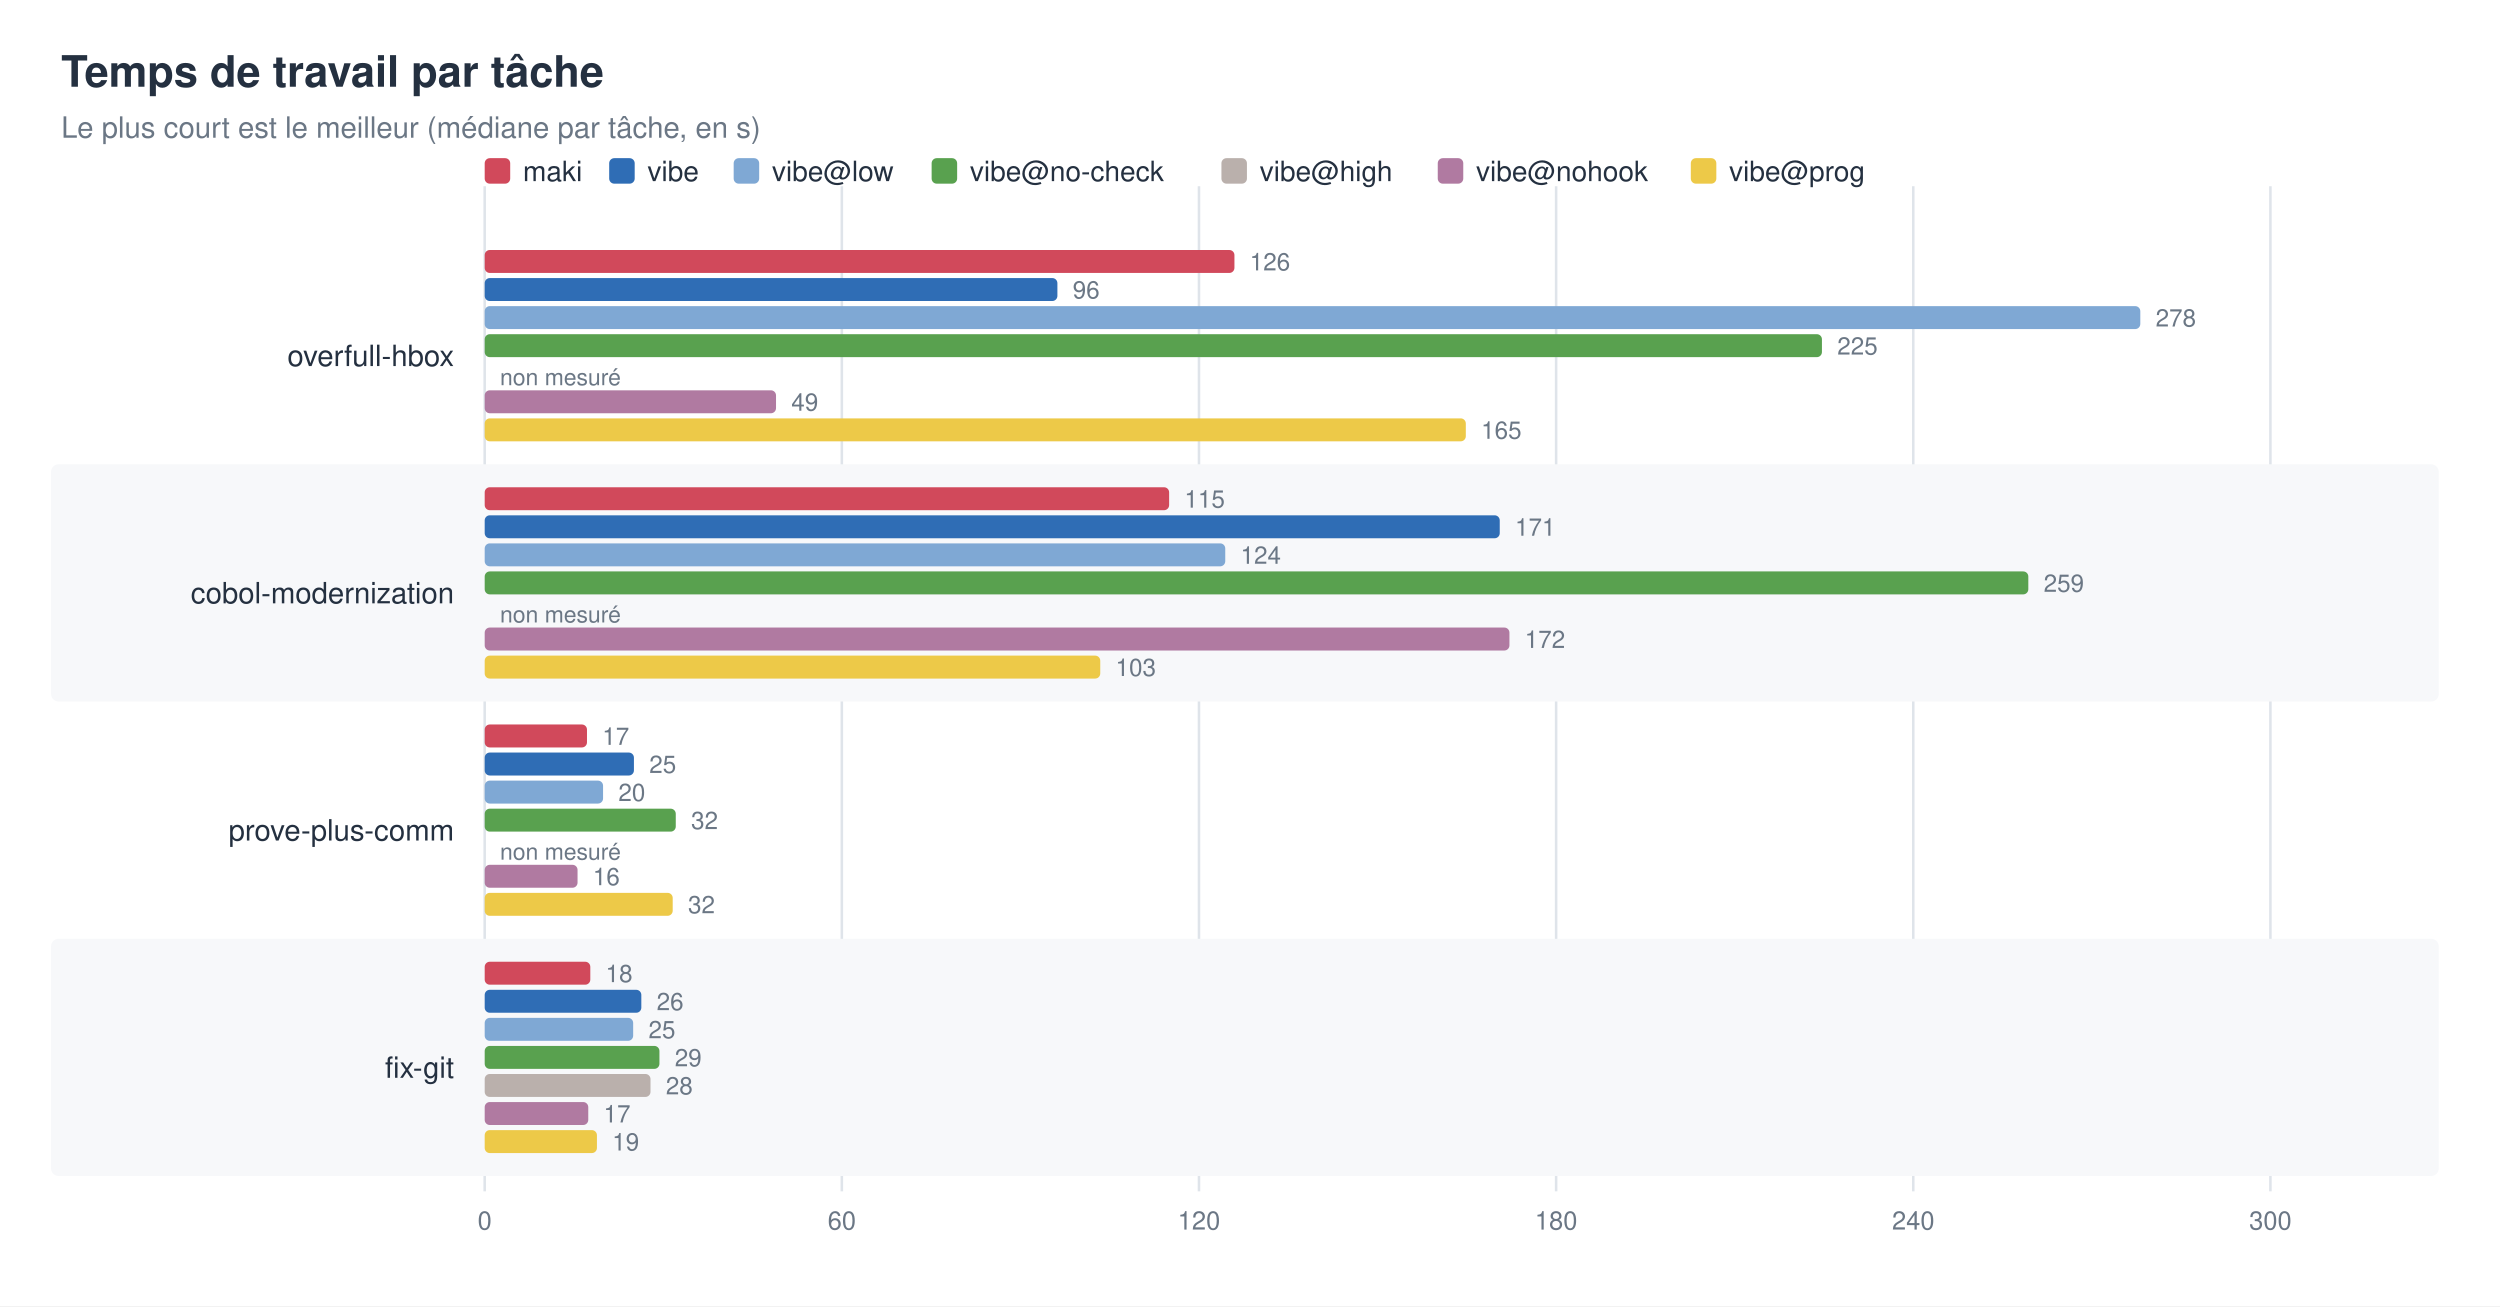
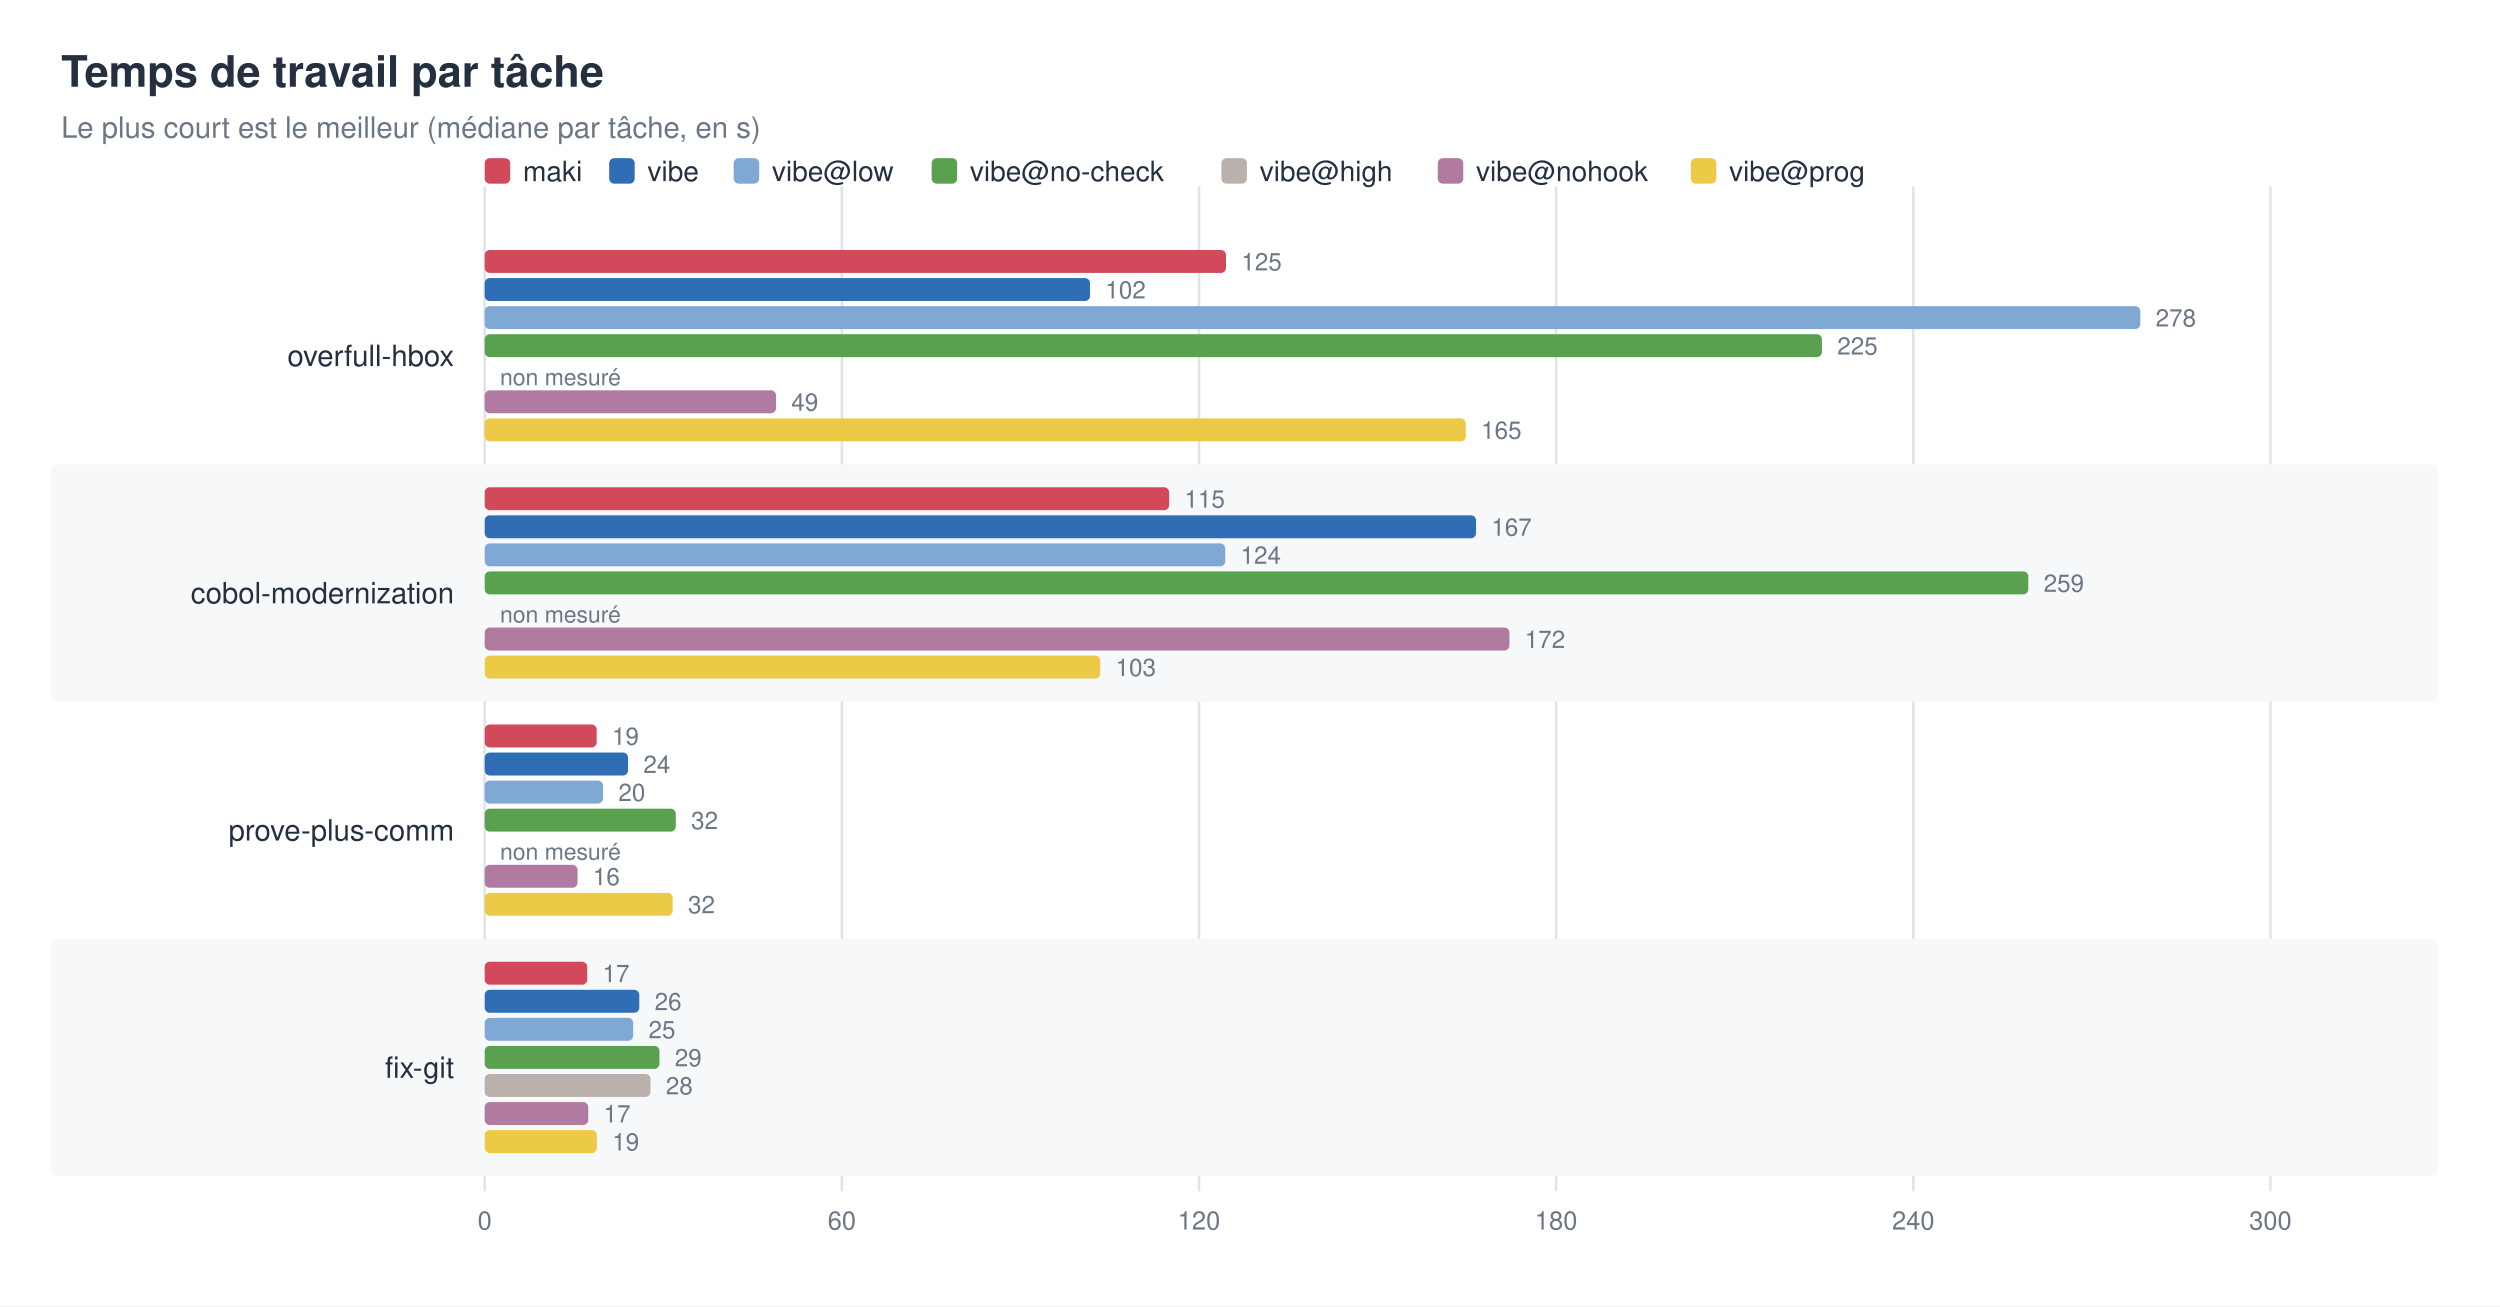
<svg xmlns="http://www.w3.org/2000/svg" width="980" height="512" viewBox="0 0 980 512" font-family="Helvetica, Arial, sans-serif">
  <rect width="980" height="512" fill="#ffffff" />
  <text x="24.0" y="34.0" font-size="17" fill="#243040" text-anchor="start" font-weight="bold">Temps de travail par tâche</text>
  <text x="24.0" y="54.0" font-size="11.5" fill="#6b7785" text-anchor="start">Le plus court est le meilleur (médiane par tâche, en s)</text>
  <line x1="190.0" y1="73.0" x2="190.0" y2="467.0" stroke="#dfe4ea" stroke-width="1" opacity="1.0" />
  <text x="190.0" y="482.0" font-size="10" fill="#6b7785" text-anchor="middle">0</text>
  <line x1="330.0" y1="73.0" x2="330.0" y2="467.0" stroke="#dfe4ea" stroke-width="1" opacity="1.0" />
  <text x="330.0" y="482.0" font-size="10" fill="#6b7785" text-anchor="middle">60</text>
  <line x1="470.0" y1="73.0" x2="470.0" y2="467.0" stroke="#dfe4ea" stroke-width="1" opacity="1.0" />
  <text x="470.0" y="482.0" font-size="10" fill="#6b7785" text-anchor="middle">120</text>
  <line x1="610.0" y1="73.0" x2="610.0" y2="467.0" stroke="#dfe4ea" stroke-width="1" opacity="1.0" />
  <text x="610.0" y="482.0" font-size="10" fill="#6b7785" text-anchor="middle">180</text>
  <line x1="750.0" y1="73.0" x2="750.0" y2="467.0" stroke="#dfe4ea" stroke-width="1" opacity="1.0" />
  <text x="750.0" y="482.0" font-size="10" fill="#6b7785" text-anchor="middle">240</text>
  <line x1="890.0" y1="73.0" x2="890.0" y2="467.0" stroke="#dfe4ea" stroke-width="1" opacity="1.0" />
  <text x="890.0" y="482.0" font-size="10" fill="#6b7785" text-anchor="middle">300</text>
  <text x="178.0" y="143.5" font-size="11.5" fill="#243040" text-anchor="end">overfull-hbox</text>
-   <rect x="190.0" y="98.0" width="293.9" height="9.0" rx="2" fill="#d1495b" opacity="1.0" />
-   <text x="489.9" y="106.0" font-size="9.5" fill="#6b7785" text-anchor="start">126</text>
-   <rect x="190.0" y="109.0" width="224.5" height="9.0" rx="2" fill="#2f6db5" opacity="1.0" />
-   <text x="420.5" y="117.0" font-size="9.5" fill="#6b7785" text-anchor="start">96</text>
+   <rect x="190.0" y="98.0" width="290.6" height="9.0" rx="2" fill="#d1495b" opacity="1.0" />
+   <text x="486.6" y="106.0" font-size="9.5" fill="#6b7785" text-anchor="start">125</text>
+   <rect x="190.0" y="109.0" width="237.3" height="9.0" rx="2" fill="#2f6db5" opacity="1.0" />
+   <text x="433.3" y="117.0" font-size="9.5" fill="#6b7785" text-anchor="start">102</text>
  <rect x="190.0" y="120.0" width="649.0" height="9.0" rx="2" fill="#7fa8d4" opacity="1.0" />
  <text x="845.0" y="128.0" font-size="9.5" fill="#6b7785" text-anchor="start">278</text>
  <rect x="190.0" y="131.0" width="524.2" height="9.0" rx="2" fill="#59a14f" opacity="1.0" />
  <text x="720.2" y="139.0" font-size="9.5" fill="#6b7785" text-anchor="start">225</text>
  <text x="196.0" y="151.0" font-size="9" fill="#6b7785" text-anchor="start">non mesuré</text>
  <rect x="190.0" y="153.0" width="114.2" height="9.0" rx="2" fill="#b07aa1" opacity="1.0" />
  <text x="310.2" y="161.0" font-size="9.5" fill="#6b7785" text-anchor="start">49</text>
  <rect x="190.0" y="164.0" width="384.6" height="9.0" rx="2" fill="#edc948" opacity="1.0" />
  <text x="580.6" y="172.0" font-size="9.5" fill="#6b7785" text-anchor="start">165</text>
  <rect x="20.0" y="182.0" width="936.0" height="93.0" rx="3" fill="#f7f8fa" opacity="1.0" />
  <text x="178.0" y="236.5" font-size="11.5" fill="#243040" text-anchor="end">cobol-modernization</text>
  <rect x="190.0" y="191.0" width="268.3" height="9.0" rx="2" fill="#d1495b" opacity="1.0" />
  <text x="464.3" y="199.0" font-size="9.5" fill="#6b7785" text-anchor="start">115</text>
-   <rect x="190.0" y="202.0" width="397.9" height="9.0" rx="2" fill="#2f6db5" opacity="1.0" />
-   <text x="593.9" y="210.0" font-size="9.5" fill="#6b7785" text-anchor="start">171</text>
+   <rect x="190.0" y="202.0" width="388.6" height="9.0" rx="2" fill="#2f6db5" opacity="1.0" />
+   <text x="584.6" y="210.0" font-size="9.5" fill="#6b7785" text-anchor="start">167</text>
  <rect x="190.0" y="213.0" width="290.3" height="9.0" rx="2" fill="#7fa8d4" opacity="1.0" />
  <text x="486.3" y="221.0" font-size="9.5" fill="#6b7785" text-anchor="start">124</text>
  <rect x="190.0" y="224.0" width="605.1" height="9.0" rx="2" fill="#59a14f" opacity="1.0" />
  <text x="801.1" y="232.0" font-size="9.5" fill="#6b7785" text-anchor="start">259</text>
  <text x="196.0" y="244.0" font-size="9" fill="#6b7785" text-anchor="start">non mesuré</text>
  <rect x="190.0" y="246.0" width="401.7" height="9.0" rx="2" fill="#b07aa1" opacity="1.0" />
  <text x="597.7" y="254.0" font-size="9.5" fill="#6b7785" text-anchor="start">172</text>
  <rect x="190.0" y="257.0" width="241.3" height="9.0" rx="2" fill="#edc948" opacity="1.0" />
  <text x="437.3" y="265.0" font-size="9.5" fill="#6b7785" text-anchor="start">103</text>
  <text x="178.0" y="329.5" font-size="11.5" fill="#243040" text-anchor="end">prove-plus-comm</text>
-   <rect x="190.0" y="284.0" width="40.1" height="9.0" rx="2" fill="#d1495b" opacity="1.0" />
-   <text x="236.1" y="292.0" font-size="9.5" fill="#6b7785" text-anchor="start">17</text>
-   <rect x="190.0" y="295.0" width="58.5" height="9.0" rx="2" fill="#2f6db5" opacity="1.0" />
-   <text x="254.5" y="303.0" font-size="9.5" fill="#6b7785" text-anchor="start">25</text>
+   <rect x="190.0" y="284.0" width="43.9" height="9.0" rx="2" fill="#d1495b" opacity="1.0" />
+   <text x="239.9" y="292.0" font-size="9.5" fill="#6b7785" text-anchor="start">19</text>
+   <rect x="190.0" y="295.0" width="56.2" height="9.0" rx="2" fill="#2f6db5" opacity="1.0" />
+   <text x="252.2" y="303.0" font-size="9.5" fill="#6b7785" text-anchor="start">24</text>
  <rect x="190.0" y="306.0" width="46.4" height="9.0" rx="2" fill="#7fa8d4" opacity="1.0" />
  <text x="242.4" y="314.0" font-size="9.5" fill="#6b7785" text-anchor="start">20</text>
  <rect x="190.0" y="317.0" width="74.9" height="9.0" rx="2" fill="#59a14f" opacity="1.0" />
  <text x="270.9" y="325.0" font-size="9.5" fill="#6b7785" text-anchor="start">32</text>
  <text x="196.0" y="337.0" font-size="9" fill="#6b7785" text-anchor="start">non mesuré</text>
  <rect x="190.0" y="339.0" width="36.4" height="9.0" rx="2" fill="#b07aa1" opacity="1.0" />
  <text x="232.4" y="347.0" font-size="9.5" fill="#6b7785" text-anchor="start">16</text>
  <rect x="190.0" y="350.0" width="73.7" height="9.0" rx="2" fill="#edc948" opacity="1.0" />
  <text x="269.7" y="358.0" font-size="9.5" fill="#6b7785" text-anchor="start">32</text>
  <rect x="20.0" y="368.0" width="936.0" height="93.0" rx="3" fill="#f7f8fa" opacity="1.0" />
  <text x="178.0" y="422.5" font-size="11.5" fill="#243040" text-anchor="end">fix-git</text>
-   <rect x="190.0" y="377.0" width="41.4" height="9.0" rx="2" fill="#d1495b" opacity="1.0" />
-   <text x="237.4" y="385.0" font-size="9.5" fill="#6b7785" text-anchor="start">18</text>
-   <rect x="190.0" y="388.0" width="61.4" height="9.0" rx="2" fill="#2f6db5" opacity="1.0" />
-   <text x="257.4" y="396.0" font-size="9.5" fill="#6b7785" text-anchor="start">26</text>
+   <rect x="190.0" y="377.0" width="40.2" height="9.0" rx="2" fill="#d1495b" opacity="1.0" />
+   <text x="236.2" y="385.0" font-size="9.5" fill="#6b7785" text-anchor="start">17</text>
+   <rect x="190.0" y="388.0" width="60.6" height="9.0" rx="2" fill="#2f6db5" opacity="1.0" />
+   <text x="256.6" y="396.0" font-size="9.5" fill="#6b7785" text-anchor="start">26</text>
  <rect x="190.0" y="399.0" width="58.2" height="9.0" rx="2" fill="#7fa8d4" opacity="1.0" />
  <text x="254.2" y="407.0" font-size="9.5" fill="#6b7785" text-anchor="start">25</text>
  <rect x="190.0" y="410.0" width="68.5" height="9.0" rx="2" fill="#59a14f" opacity="1.0" />
  <text x="264.5" y="418.0" font-size="9.5" fill="#6b7785" text-anchor="start">29</text>
  <rect x="190.0" y="421.0" width="65.0" height="9.0" rx="2" fill="#bab0ac" opacity="1.0" />
  <text x="261.0" y="429.0" font-size="9.5" fill="#6b7785" text-anchor="start">28</text>
  <rect x="190.0" y="432.0" width="40.6" height="9.0" rx="2" fill="#b07aa1" opacity="1.0" />
  <text x="236.6" y="440.0" font-size="9.5" fill="#6b7785" text-anchor="start">17</text>
  <rect x="190.0" y="443.0" width="44.0" height="9.0" rx="2" fill="#edc948" opacity="1.0" />
  <text x="240.0" y="451.0" font-size="9.5" fill="#6b7785" text-anchor="start">19</text>
  <rect x="190.0" y="62.0" width="10.0" height="10.0" rx="2" fill="#d1495b" opacity="1.0" />
  <text x="205.0" y="71.0" font-size="11" fill="#243040" text-anchor="start">maki</text>
  <rect x="238.8" y="62.0" width="10.0" height="10.0" rx="2" fill="#2f6db5" opacity="1.0" />
  <text x="253.8" y="71.0" font-size="11" fill="#243040" text-anchor="start">vibe</text>
  <rect x="287.6" y="62.0" width="10.0" height="10.0" rx="2" fill="#7fa8d4" opacity="1.0" />
  <text x="302.6" y="71.0" font-size="11" fill="#243040" text-anchor="start">vibe@low</text>
  <rect x="365.2" y="62.0" width="10.0" height="10.0" rx="2" fill="#59a14f" opacity="1.0" />
  <text x="380.2" y="71.0" font-size="11" fill="#243040" text-anchor="start">vibe@no-check</text>
  <rect x="478.8" y="62.0" width="10.0" height="10.0" rx="2" fill="#bab0ac" opacity="1.0" />
  <text x="493.8" y="71.0" font-size="11" fill="#243040" text-anchor="start">vibe@high</text>
  <rect x="563.6" y="62.0" width="10.0" height="10.0" rx="2" fill="#b07aa1" opacity="1.0" />
  <text x="578.6" y="71.0" font-size="11" fill="#243040" text-anchor="start">vibe@nohook</text>
  <rect x="662.8" y="62.0" width="10.0" height="10.0" rx="2" fill="#edc948" opacity="1.0" />
  <text x="677.8" y="71.0" font-size="11" fill="#243040" text-anchor="start">vibe@prog</text>
</svg>
